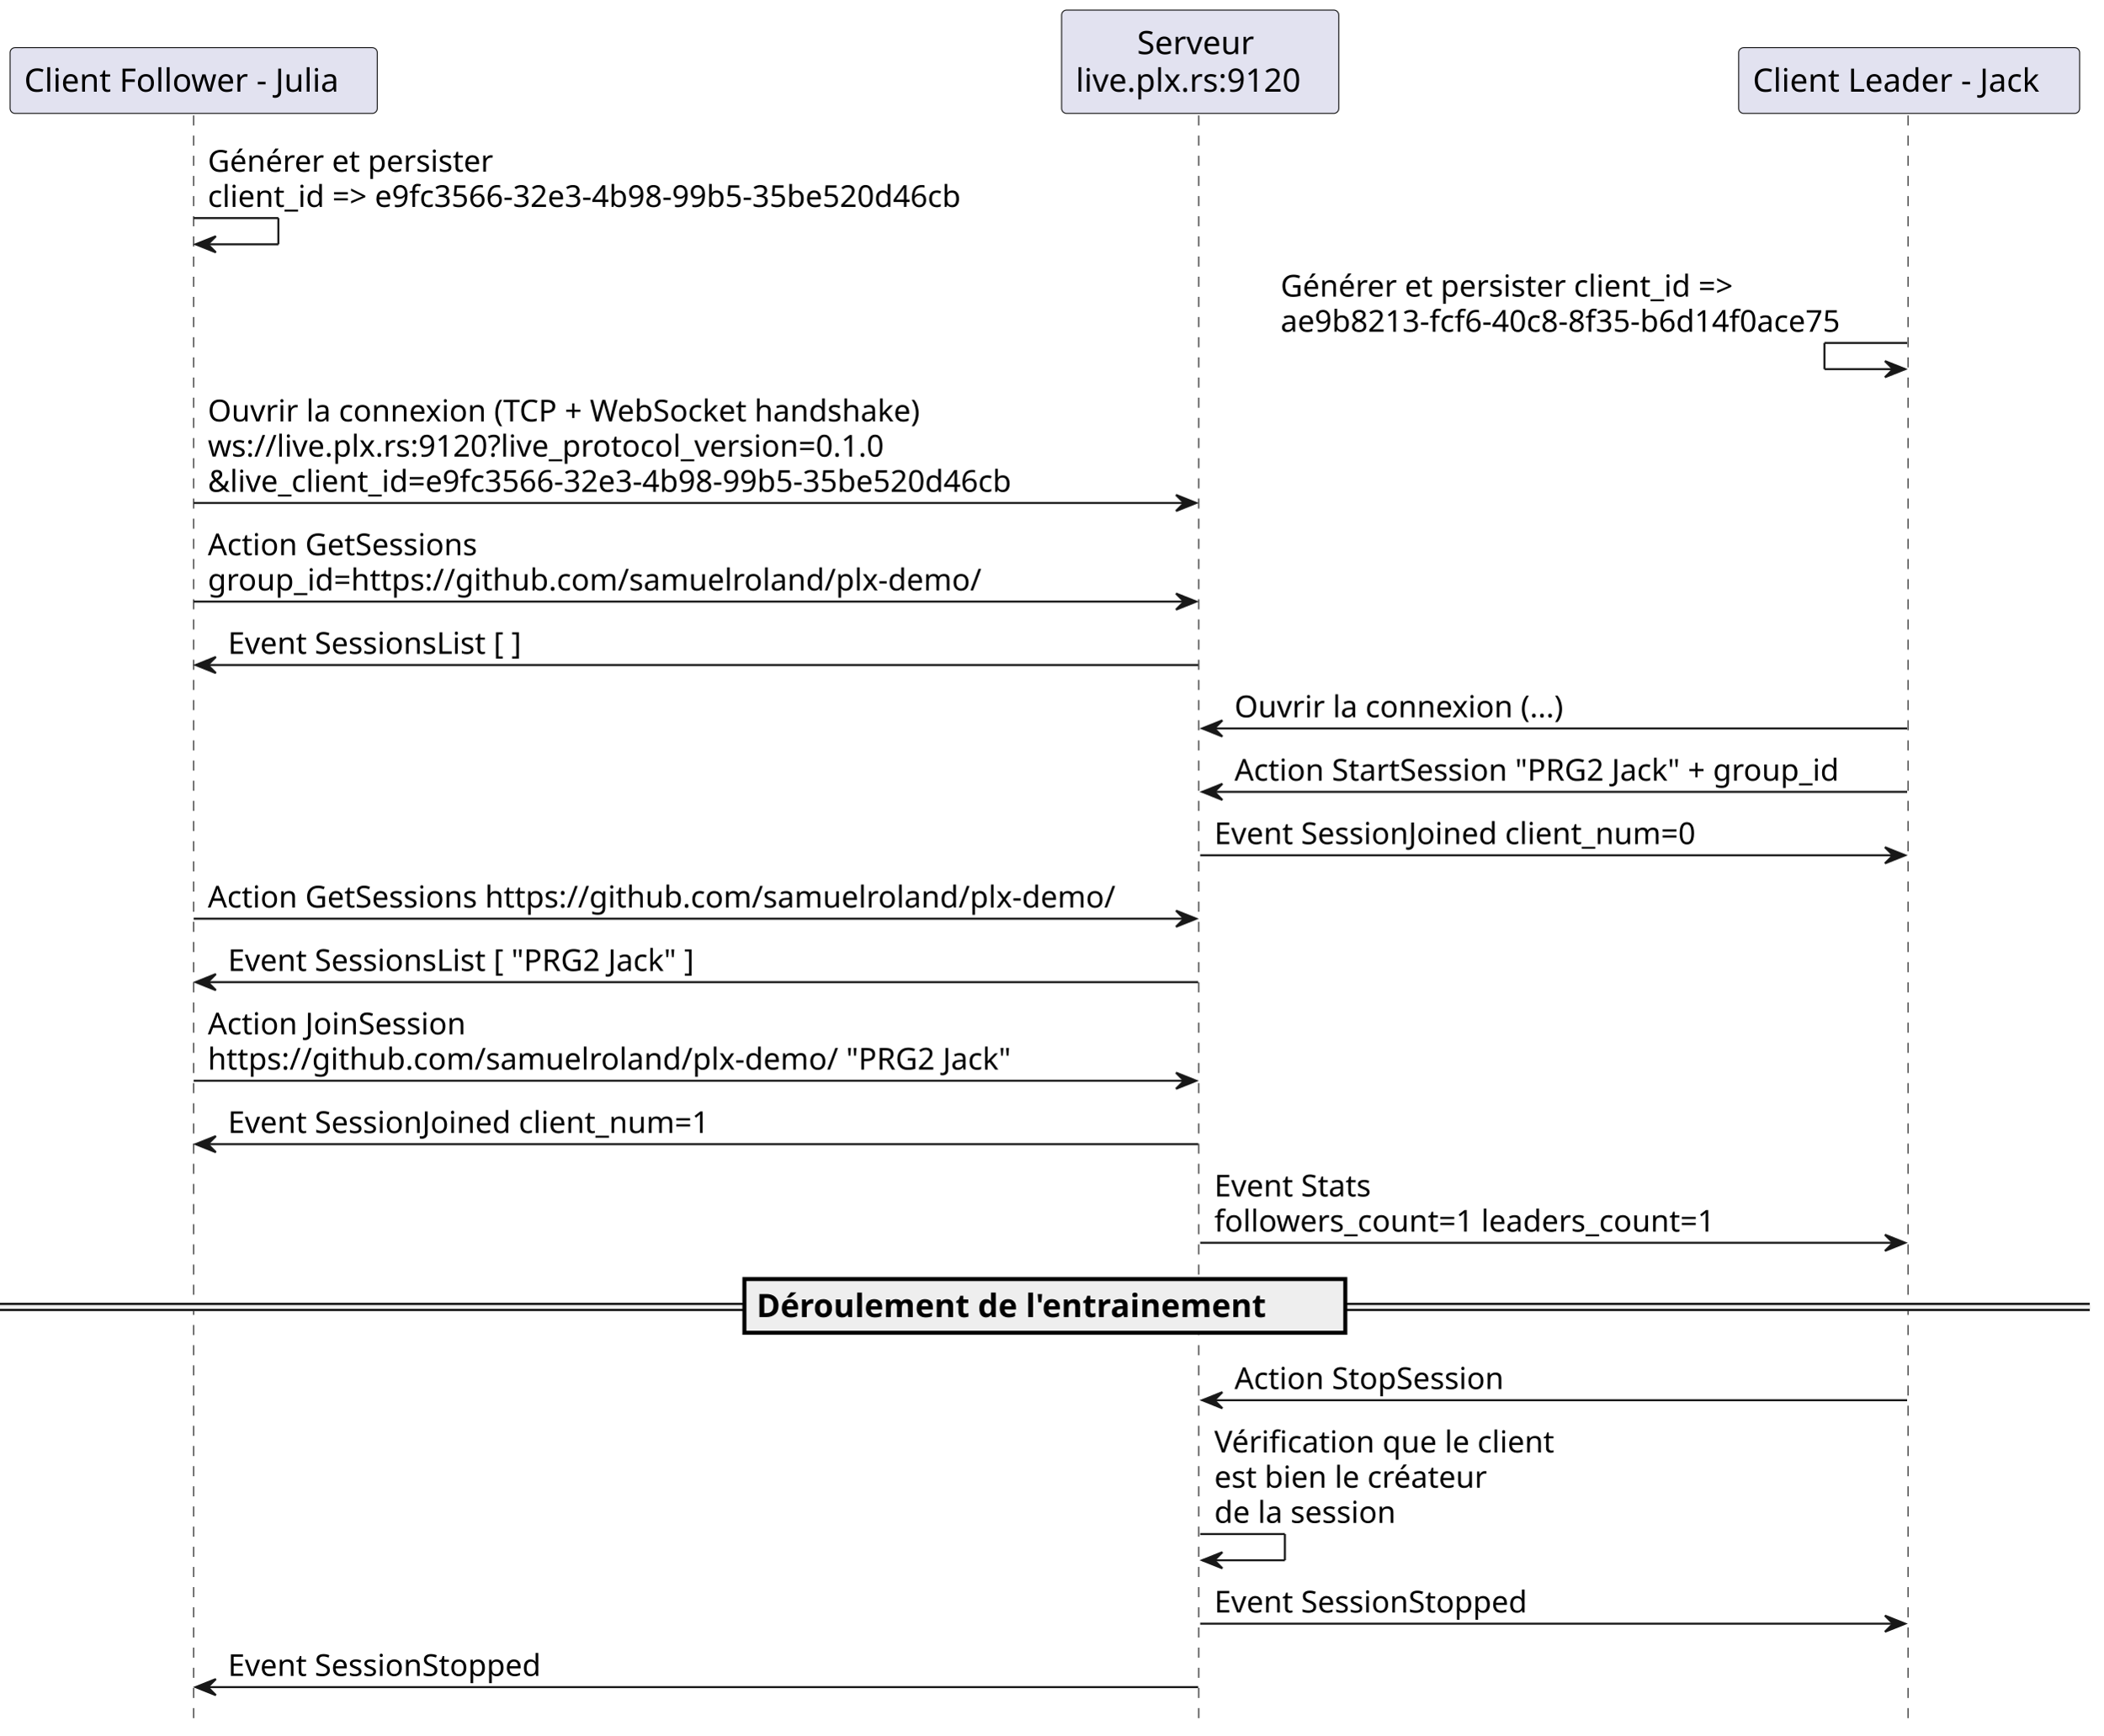
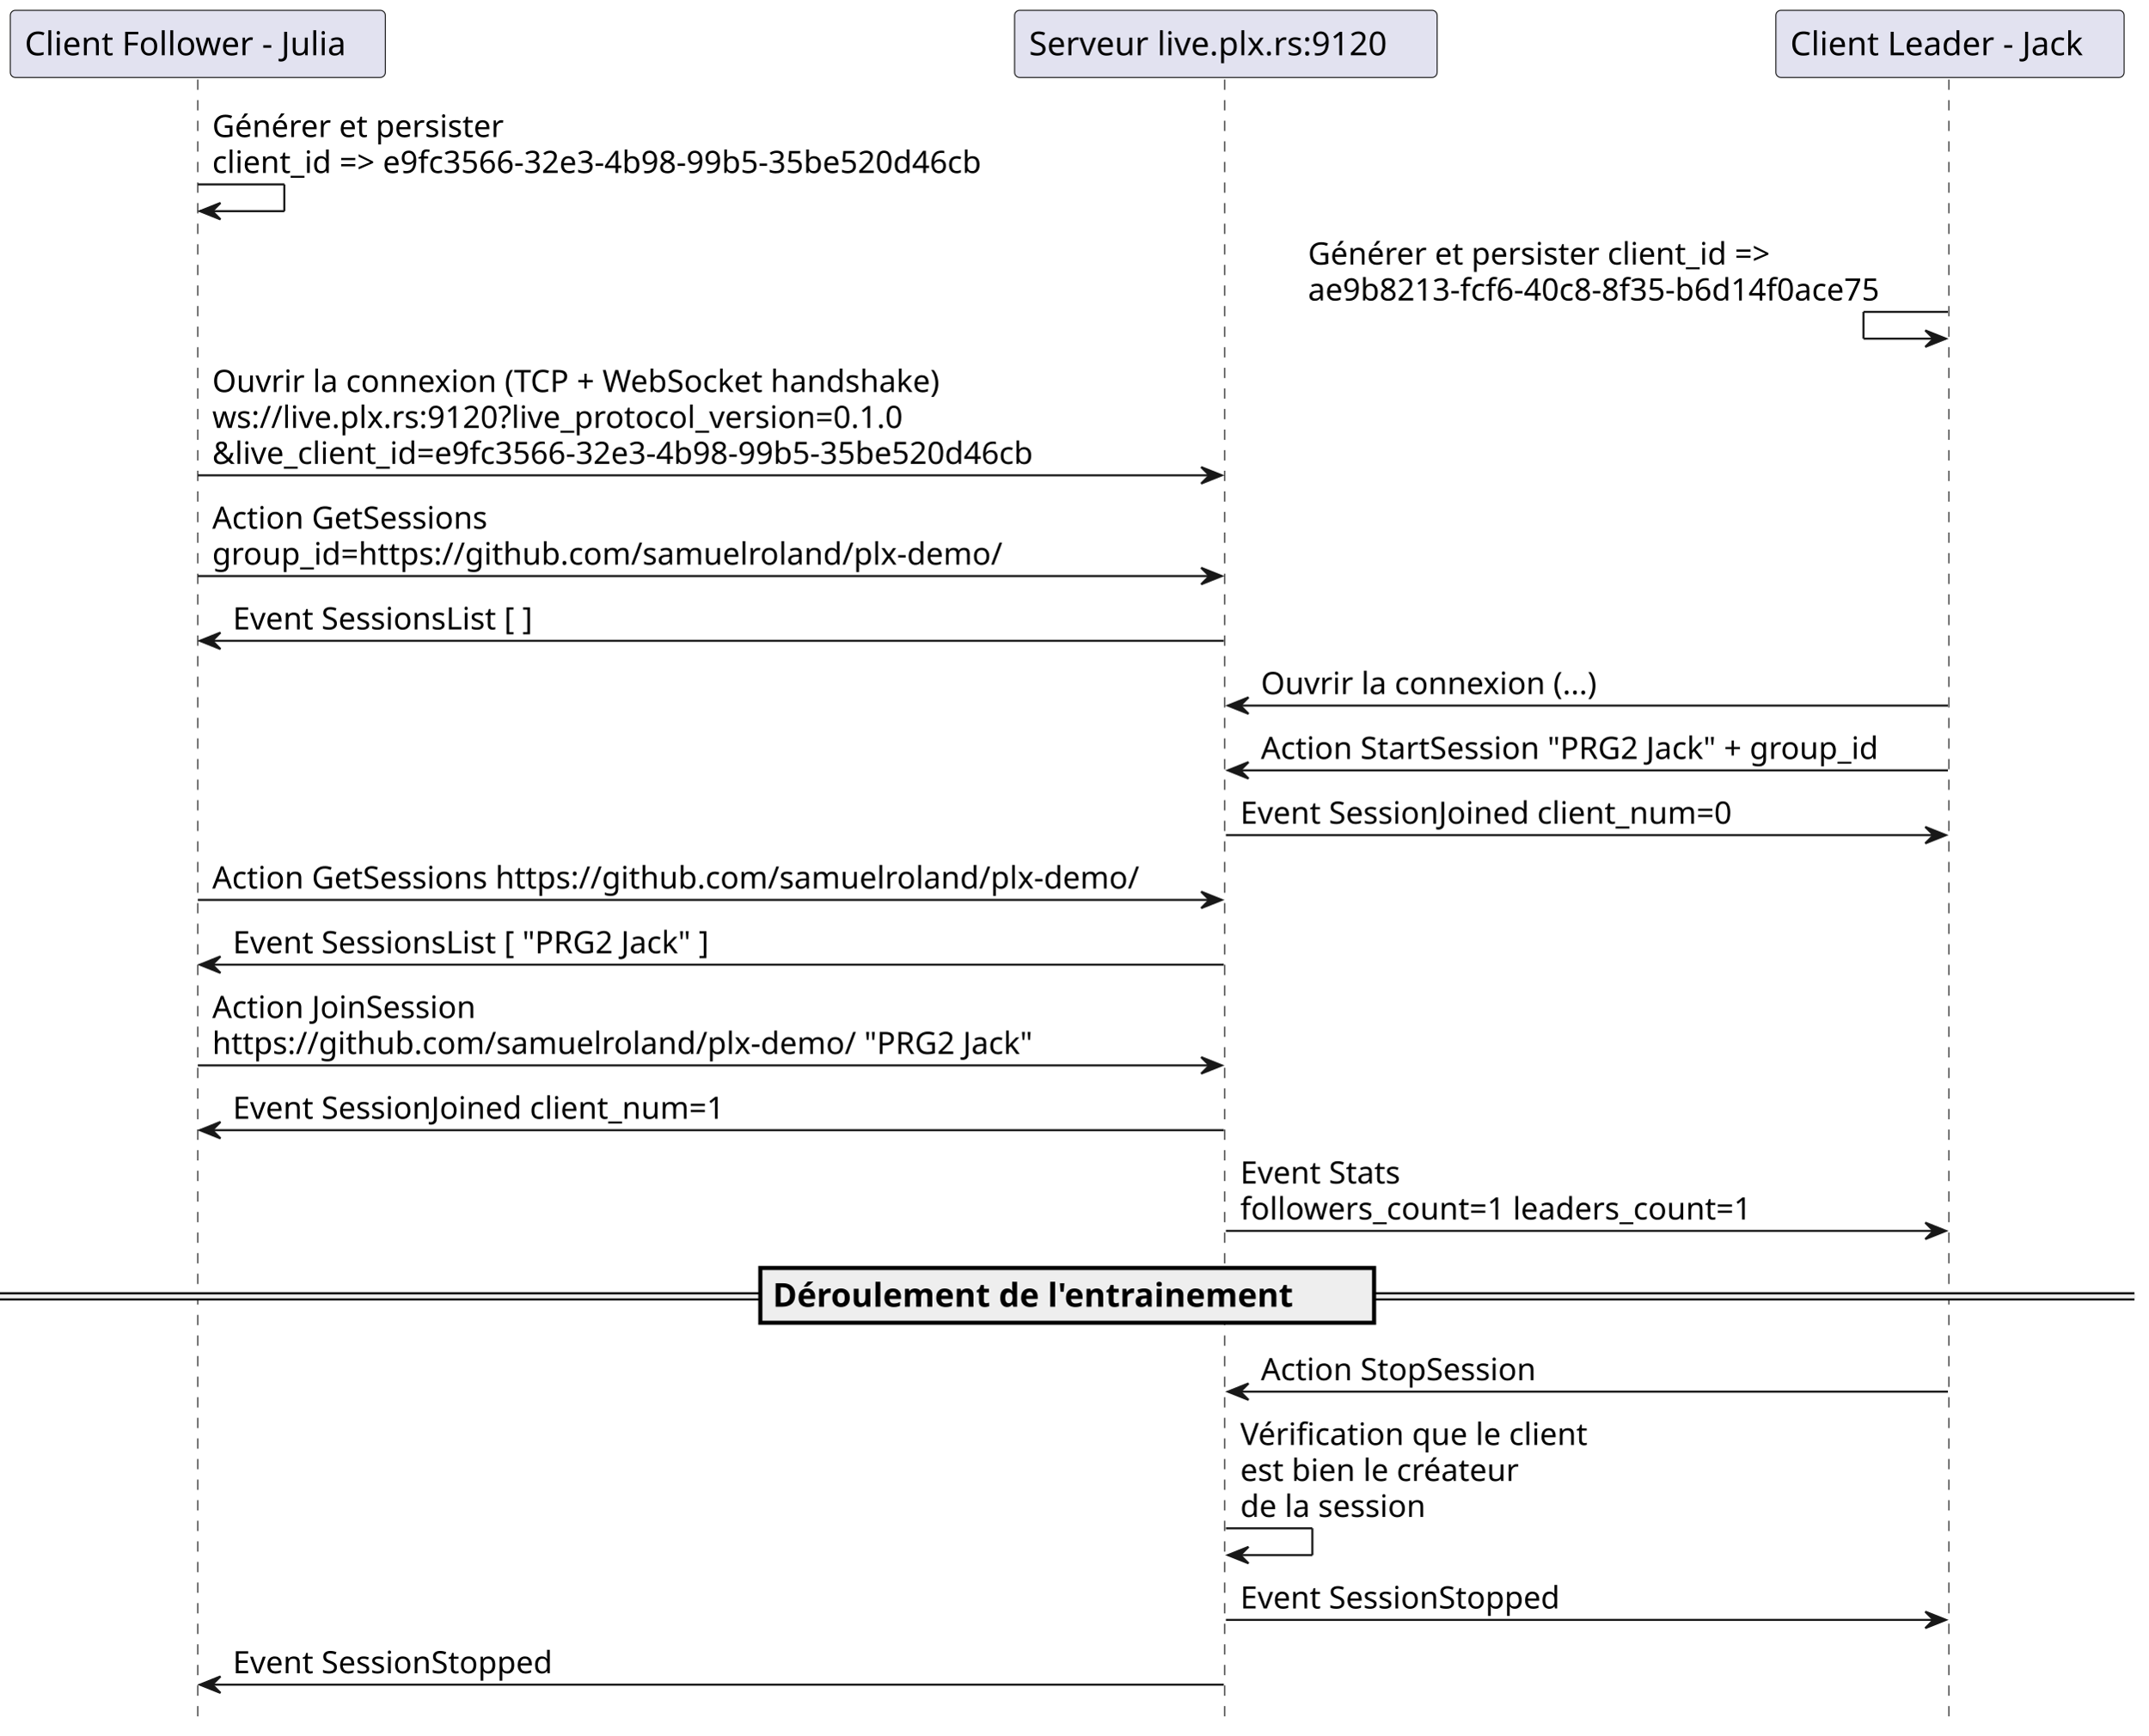
- <svg xmlns="http://www.w3.org/2000/svg" contentStyleType="text/css" height="861px" preserveAspectRatio="none" style="width:1043px;height:861px;background:#FFFFFF;" version="1.1" viewBox="0 0 1043 861" width="1043px" zoomAndPan="magnify">
+ <svg xmlns="http://www.w3.org/2000/svg" contentStyleType="text/css" height="843px" preserveAspectRatio="none" style="width:1043px;height:843px;background:#FFFFFF;" version="1.1" viewBox="0 0 1043 843" width="1043px" zoomAndPan="magnify">
  <defs />
  <g>
-     <line style="stroke:#181818;stroke-width:0.5;stroke-dasharray:5.0,5.0;" x1="96" x2="96" y1="57.25" y2="854.859" />
-     <line style="stroke:#181818;stroke-width:0.5;stroke-dasharray:5.0,5.0;" x1="594.475" x2="594.475" y1="57.25" y2="854.859" />
-     <line style="stroke:#181818;stroke-width:0.5;stroke-dasharray:5.0,5.0;" x1="946.26" x2="946.26" y1="57.25" y2="854.859" />
-     <rect fill="#E2E2F0" height="32.625" rx="2.5" ry="2.5" style="stroke:#181818;stroke-width:0.5;" width="182.086" x="5" y="23.625" />
-     <text fill="#000000" font-family="sans-serif" font-size="16" lengthAdjust="spacing" textLength="168.086" x="12" y="45.477">Client Follower - Julia</text>
-     <rect fill="#E2E2F0" height="51.25" rx="2.5" ry="2.5" style="stroke:#181818;stroke-width:0.5;" width="137.469" x="526.475" y="5" />
-     <text fill="#000000" font-family="sans-serif" font-size="16" lengthAdjust="spacing" textLength="62.609" x="563.904" y="26.852">Serveur</text>
-     <text fill="#000000" font-family="sans-serif" font-size="16" lengthAdjust="spacing" textLength="123.469" x="533.475" y="45.477">live.plx.rs:9120</text>
-     <rect fill="#E2E2F0" height="32.625" rx="2.5" ry="2.5" style="stroke:#181818;stroke-width:0.5;" width="169.078" x="862.26" y="23.625" />
-     <text fill="#000000" font-family="sans-serif" font-size="16" lengthAdjust="spacing" textLength="155.078" x="869.26" y="45.477">Client Leader - Jack</text>
-     <line style="stroke:#181818;stroke-width:1.0;" x1="96.043" x2="138.043" y1="108.172" y2="108.172" />
-     <line style="stroke:#181818;stroke-width:1.0;" x1="138.043" x2="138.043" y1="108.172" y2="121.172" />
-     <line style="stroke:#181818;stroke-width:1.0;" x1="97.043" x2="138.043" y1="121.172" y2="121.172" />
-     <polygon fill="#181818" points="107.043,117.172,97.043,121.172,107.043,125.172,103.043,121.172" style="stroke:#181818;stroke-width:1.0;" />
-     <text fill="#000000" font-family="sans-serif" font-size="15" lengthAdjust="spacing" textLength="151.787" x="103.043" y="85.173">Générer et persister</text>
-     <text fill="#000000" font-family="sans-serif" font-size="15" lengthAdjust="spacing" textLength="416.191" x="103.043" y="102.634">client_id =&gt; e9fc3566-32e3-4b98-99b5-35be520d46cb</text>
-     <line style="stroke:#181818;stroke-width:1.0;" x1="904.799" x2="945.799" y1="170.094" y2="170.094" />
-     <line style="stroke:#181818;stroke-width:1.0;" x1="904.799" x2="904.799" y1="170.094" y2="183.094" />
-     <line style="stroke:#181818;stroke-width:1.0;" x1="904.799" x2="944.799" y1="183.094" y2="183.094" />
-     <polygon fill="#181818" points="934.799,179.094,944.799,183.094,934.799,187.094,938.799,183.094" style="stroke:#181818;stroke-width:1.0;" />
-     <text fill="#000000" font-family="sans-serif" font-size="15" lengthAdjust="spacing" textLength="248.848" x="635.097" y="147.095">Générer et persister client_id =&gt;</text>
-     <text fill="#000000" font-family="sans-serif" font-size="15" lengthAdjust="spacing" textLength="304.702" x="635.097" y="164.556">ae9b8213-fcf6-40c8-8f35-b6d14f0ace75</text>
-     <polygon fill="#181818" points="583.209,245.477,593.209,249.477,583.209,253.477,587.209,249.477" style="stroke:#181818;stroke-width:1.0;" />
-     <line style="stroke:#181818;stroke-width:1.0;" x1="96.043" x2="589.209" y1="249.477" y2="249.477" />
-     <text fill="#000000" font-family="sans-serif" font-size="15" lengthAdjust="spacing" textLength="385.488" x="103.043" y="209.017">Ouvrir la connexion (TCP + WebSocket handshake)</text>
-     <text fill="#000000" font-family="sans-serif" font-size="15" lengthAdjust="spacing" textLength="367.588" x="103.043" y="226.478">ws://live.plx.rs:9120?live_protocol_version=0.1.0</text>
-     <text fill="#000000" font-family="sans-serif" font-size="15" lengthAdjust="spacing" textLength="439.724" x="103.043" y="243.939">&amp;live_client_id=e9fc3566-32e3-4b98-99b5-35be520d46cb</text>
-     <polygon fill="#181818" points="583.209,294.398,593.209,298.398,583.209,302.398,587.209,298.398" style="stroke:#181818;stroke-width:1.0;" />
-     <line style="stroke:#181818;stroke-width:1.0;" x1="96.043" x2="589.209" y1="298.398" y2="298.398" />
-     <text fill="#000000" font-family="sans-serif" font-size="15" lengthAdjust="spacing" textLength="143.789" x="103.043" y="275.4">Action GetSessions</text>
-     <text fill="#000000" font-family="sans-serif" font-size="15" lengthAdjust="spacing" textLength="404.26" x="103.043" y="292.861">group_id=https://github.com/samuelroland/plx-demo/</text>
-     <polygon fill="#181818" points="107.043,325.859,97.043,329.859,107.043,333.859,103.043,329.859" style="stroke:#181818;stroke-width:1.0;" />
-     <line style="stroke:#181818;stroke-width:1.0;" x1="101.043" x2="594.209" y1="329.859" y2="329.859" />
-     <text fill="#000000" font-family="sans-serif" font-size="15" lengthAdjust="spacing" textLength="165.015" x="113.043" y="324.322">Event SessionsList [  ]</text>
-     <polygon fill="#181818" points="606.209,357.32,596.209,361.32,606.209,365.32,602.209,361.32" style="stroke:#181818;stroke-width:1.0;" />
-     <line style="stroke:#181818;stroke-width:1.0;" x1="600.209" x2="945.799" y1="361.32" y2="361.32" />
-     <text fill="#000000" font-family="sans-serif" font-size="15" lengthAdjust="spacing" textLength="177.759" x="612.209" y="355.783">Ouvrir la connexion (...)</text>
-     <polygon fill="#181818" points="606.209,388.781,596.209,392.781,606.209,396.781,602.209,392.781" style="stroke:#181818;stroke-width:1.0;" />
-     <line style="stroke:#181818;stroke-width:1.0;" x1="600.209" x2="945.799" y1="392.781" y2="392.781" />
-     <text fill="#000000" font-family="sans-serif" font-size="15" lengthAdjust="spacing" textLength="327.59" x="612.209" y="387.244">Action StartSession "PRG2 Jack" + group_id</text>
-     <polygon fill="#181818" points="934.799,420.242,944.799,424.242,934.799,428.242,938.799,424.242" style="stroke:#181818;stroke-width:1.0;" />
-     <line style="stroke:#181818;stroke-width:1.0;" x1="595.209" x2="940.799" y1="424.242" y2="424.242" />
-     <text fill="#000000" font-family="sans-serif" font-size="15" lengthAdjust="spacing" textLength="260.2" x="602.209" y="418.705">Event SessionJoined client_num=0</text>
-     <polygon fill="#181818" points="583.209,451.703,593.209,455.703,583.209,459.703,587.209,455.703" style="stroke:#181818;stroke-width:1.0;" />
-     <line style="stroke:#181818;stroke-width:1.0;" x1="96.043" x2="589.209" y1="455.703" y2="455.703" />
-     <text fill="#000000" font-family="sans-serif" font-size="15" lengthAdjust="spacing" textLength="475.166" x="103.043" y="450.166">Action GetSessions https://github.com/samuelroland/plx-demo/</text>
-     <polygon fill="#181818" points="107.043,483.164,97.043,487.164,107.043,491.164,103.043,487.164" style="stroke:#181818;stroke-width:1.0;" />
-     <line style="stroke:#181818;stroke-width:1.0;" x1="101.043" x2="594.209" y1="487.164" y2="487.164" />
-     <text fill="#000000" font-family="sans-serif" font-size="15" lengthAdjust="spacing" textLength="254.766" x="113.043" y="481.627">Event SessionsList [ "PRG2 Jack" ]</text>
-     <polygon fill="#181818" points="583.209,532.086,593.209,536.086,583.209,540.086,587.209,536.086" style="stroke:#181818;stroke-width:1.0;" />
-     <line style="stroke:#181818;stroke-width:1.0;" x1="96.043" x2="589.209" y1="536.086" y2="536.086" />
-     <text fill="#000000" font-family="sans-serif" font-size="15" lengthAdjust="spacing" textLength="136.516" x="103.043" y="513.087">Action JoinSession</text>
-     <text fill="#000000" font-family="sans-serif" font-size="15" lengthAdjust="spacing" textLength="421.128" x="103.043" y="530.548">https://github.com/samuelroland/plx-demo/ "PRG2 Jack"</text>
-     <polygon fill="#181818" points="107.043,563.547,97.043,567.547,107.043,571.547,103.043,567.547" style="stroke:#181818;stroke-width:1.0;" />
-     <line style="stroke:#181818;stroke-width:1.0;" x1="101.043" x2="594.209" y1="567.547" y2="567.547" />
-     <text fill="#000000" font-family="sans-serif" font-size="15" lengthAdjust="spacing" textLength="260.2" x="113.043" y="562.009">Event SessionJoined client_num=1</text>
-     <polygon fill="#181818" points="934.799,612.469,944.799,616.469,934.799,620.469,938.799,616.469" style="stroke:#181818;stroke-width:1.0;" />
-     <line style="stroke:#181818;stroke-width:1.0;" x1="595.209" x2="940.799" y1="616.469" y2="616.469" />
-     <text fill="#000000" font-family="sans-serif" font-size="15" lengthAdjust="spacing" textLength="86.03" x="602.209" y="593.47">Event Stats</text>
-     <text fill="#000000" font-family="sans-serif" font-size="15" lengthAdjust="spacing" textLength="271.399" x="602.209" y="610.931">followers_count=1 leaders_count=1</text>
-     <rect fill="#EEEEEE" height="3" style="stroke:#EEEEEE;stroke-width:1.0;" width="1036.338" x="0" y="646.781" />
-     <line style="stroke:#000000;stroke-width:1.0;" x1="0" x2="1036.338" y1="646.781" y2="646.781" />
-     <line style="stroke:#000000;stroke-width:1.0;" x1="0" x2="1036.338" y1="649.781" y2="649.781" />
-     <rect fill="#EEEEEE" height="26.625" style="stroke:#000000;stroke-width:2.0;" width="298" x="369.169" y="634.469" />
-     <text fill="#000000" font-family="sans-serif" font-size="16" font-weight="bold" lengthAdjust="spacing" textLength="284" x="375.169" y="653.32">Déroulement de l'entrainement</text>
-     <polygon fill="#181818" points="606.209,690.555,596.209,694.555,606.209,698.555,602.209,694.555" style="stroke:#181818;stroke-width:1.0;" />
-     <line style="stroke:#181818;stroke-width:1.0;" x1="600.209" x2="945.799" y1="694.555" y2="694.555" />
-     <text fill="#000000" font-family="sans-serif" font-size="15" lengthAdjust="spacing" textLength="143.342" x="612.209" y="689.017">Action StopSession</text>
-     <line style="stroke:#181818;stroke-width:1.0;" x1="595.209" x2="637.209" y1="760.938" y2="760.938" />
-     <line style="stroke:#181818;stroke-width:1.0;" x1="637.209" x2="637.209" y1="760.938" y2="773.938" />
-     <line style="stroke:#181818;stroke-width:1.0;" x1="596.209" x2="637.209" y1="773.938" y2="773.938" />
-     <polygon fill="#181818" points="606.209,769.938,596.209,773.938,606.209,777.938,602.209,773.938" style="stroke:#181818;stroke-width:1.0;" />
-     <text fill="#000000" font-family="sans-serif" font-size="15" lengthAdjust="spacing" textLength="182.6" x="602.209" y="720.478">Vérification que le client</text>
-     <text fill="#000000" font-family="sans-serif" font-size="15" lengthAdjust="spacing" textLength="146.667" x="602.209" y="737.939">est bien le créateur</text>
-     <text fill="#000000" font-family="sans-serif" font-size="15" lengthAdjust="spacing" textLength="97.17" x="602.209" y="755.4">de la session</text>
-     <polygon fill="#181818" points="934.799,801.398,944.799,805.398,934.799,809.398,938.799,805.398" style="stroke:#181818;stroke-width:1.0;" />
-     <line style="stroke:#181818;stroke-width:1.0;" x1="595.209" x2="940.799" y1="805.398" y2="805.398" />
-     <text fill="#000000" font-family="sans-serif" font-size="15" lengthAdjust="spacing" textLength="167.344" x="602.209" y="799.861">Event SessionStopped</text>
-     <polygon fill="#181818" points="107.043,832.859,97.043,836.859,107.043,840.859,103.043,836.859" style="stroke:#181818;stroke-width:1.0;" />
-     <line style="stroke:#181818;stroke-width:1.0;" x1="101.043" x2="594.209" y1="836.859" y2="836.859" />
-     <text fill="#000000" font-family="sans-serif" font-size="15" lengthAdjust="spacing" textLength="167.344" x="113.043" y="831.322">Event SessionStopped</text>
+     <line style="stroke:#181818;stroke-width:0.5;stroke-dasharray:5.0,5.0;" x1="96" x2="96" y1="38.625" y2="836.234" />
+     <line style="stroke:#181818;stroke-width:0.5;stroke-dasharray:5.0,5.0;" x1="594.627" x2="594.627" y1="38.625" y2="836.234" />
+     <line style="stroke:#181818;stroke-width:0.5;stroke-dasharray:5.0,5.0;" x1="946.26" x2="946.26" y1="38.625" y2="836.234" />
+     <rect fill="#E2E2F0" height="32.625" rx="2.5" ry="2.5" style="stroke:#181818;stroke-width:0.5;" width="182.086" x="5" y="5" />
+     <text fill="#000000" font-family="sans-serif" font-size="16" lengthAdjust="spacing" textLength="168.086" x="12" y="26.852">Client Follower - Julia</text>
+     <rect fill="#E2E2F0" height="32.625" rx="2.5" ry="2.5" style="stroke:#181818;stroke-width:0.5;" width="205.164" x="492.627" y="5" />
+     <text fill="#000000" font-family="sans-serif" font-size="16" lengthAdjust="spacing" textLength="191.164" x="499.627" y="26.852">Serveur live.plx.rs:9120</text>
+     <rect fill="#E2E2F0" height="32.625" rx="2.5" ry="2.5" style="stroke:#181818;stroke-width:0.5;" width="169.078" x="862.26" y="5" />
+     <text fill="#000000" font-family="sans-serif" font-size="16" lengthAdjust="spacing" textLength="155.078" x="869.26" y="26.852">Client Leader - Jack</text>
+     <line style="stroke:#181818;stroke-width:1.0;" x1="96.043" x2="138.043" y1="89.547" y2="89.547" />
+     <line style="stroke:#181818;stroke-width:1.0;" x1="138.043" x2="138.043" y1="89.547" y2="102.547" />
+     <line style="stroke:#181818;stroke-width:1.0;" x1="97.043" x2="138.043" y1="102.547" y2="102.547" />
+     <polygon fill="#181818" points="107.043,98.547,97.043,102.547,107.043,106.547,103.043,102.547" style="stroke:#181818;stroke-width:1.0;" />
+     <text fill="#000000" font-family="sans-serif" font-size="15" lengthAdjust="spacing" textLength="151.787" x="103.043" y="66.548">Générer et persister</text>
+     <text fill="#000000" font-family="sans-serif" font-size="15" lengthAdjust="spacing" textLength="416.191" x="103.043" y="84.009">client_id =&gt; e9fc3566-32e3-4b98-99b5-35be520d46cb</text>
+     <line style="stroke:#181818;stroke-width:1.0;" x1="904.799" x2="945.799" y1="151.469" y2="151.469" />
+     <line style="stroke:#181818;stroke-width:1.0;" x1="904.799" x2="904.799" y1="151.469" y2="164.469" />
+     <line style="stroke:#181818;stroke-width:1.0;" x1="904.799" x2="944.799" y1="164.469" y2="164.469" />
+     <polygon fill="#181818" points="934.799,160.469,944.799,164.469,934.799,168.469,938.799,164.469" style="stroke:#181818;stroke-width:1.0;" />
+     <text fill="#000000" font-family="sans-serif" font-size="15" lengthAdjust="spacing" textLength="248.848" x="635.097" y="128.47">Générer et persister client_id =&gt;</text>
+     <text fill="#000000" font-family="sans-serif" font-size="15" lengthAdjust="spacing" textLength="304.702" x="635.097" y="145.931">ae9b8213-fcf6-40c8-8f35-b6d14f0ace75</text>
+     <polygon fill="#181818" points="583.209,226.852,593.209,230.852,583.209,234.852,587.209,230.852" style="stroke:#181818;stroke-width:1.0;" />
+     <line style="stroke:#181818;stroke-width:1.0;" x1="96.043" x2="589.209" y1="230.852" y2="230.852" />
+     <text fill="#000000" font-family="sans-serif" font-size="15" lengthAdjust="spacing" textLength="385.488" x="103.043" y="190.392">Ouvrir la connexion (TCP + WebSocket handshake)</text>
+     <text fill="#000000" font-family="sans-serif" font-size="15" lengthAdjust="spacing" textLength="367.588" x="103.043" y="207.853">ws://live.plx.rs:9120?live_protocol_version=0.1.0</text>
+     <text fill="#000000" font-family="sans-serif" font-size="15" lengthAdjust="spacing" textLength="439.724" x="103.043" y="225.314">&amp;live_client_id=e9fc3566-32e3-4b98-99b5-35be520d46cb</text>
+     <polygon fill="#181818" points="583.209,275.773,593.209,279.773,583.209,283.773,587.209,279.773" style="stroke:#181818;stroke-width:1.0;" />
+     <line style="stroke:#181818;stroke-width:1.0;" x1="96.043" x2="589.209" y1="279.773" y2="279.773" />
+     <text fill="#000000" font-family="sans-serif" font-size="15" lengthAdjust="spacing" textLength="143.789" x="103.043" y="256.775">Action GetSessions</text>
+     <text fill="#000000" font-family="sans-serif" font-size="15" lengthAdjust="spacing" textLength="404.26" x="103.043" y="274.236">group_id=https://github.com/samuelroland/plx-demo/</text>
+     <polygon fill="#181818" points="107.043,307.234,97.043,311.234,107.043,315.234,103.043,311.234" style="stroke:#181818;stroke-width:1.0;" />
+     <line style="stroke:#181818;stroke-width:1.0;" x1="101.043" x2="594.209" y1="311.234" y2="311.234" />
+     <text fill="#000000" font-family="sans-serif" font-size="15" lengthAdjust="spacing" textLength="165.015" x="113.043" y="305.697">Event SessionsList [  ]</text>
+     <polygon fill="#181818" points="606.209,338.695,596.209,342.695,606.209,346.695,602.209,342.695" style="stroke:#181818;stroke-width:1.0;" />
+     <line style="stroke:#181818;stroke-width:1.0;" x1="600.209" x2="945.799" y1="342.695" y2="342.695" />
+     <text fill="#000000" font-family="sans-serif" font-size="15" lengthAdjust="spacing" textLength="177.759" x="612.209" y="337.158">Ouvrir la connexion (...)</text>
+     <polygon fill="#181818" points="606.209,370.156,596.209,374.156,606.209,378.156,602.209,374.156" style="stroke:#181818;stroke-width:1.0;" />
+     <line style="stroke:#181818;stroke-width:1.0;" x1="600.209" x2="945.799" y1="374.156" y2="374.156" />
+     <text fill="#000000" font-family="sans-serif" font-size="15" lengthAdjust="spacing" textLength="327.59" x="612.209" y="368.619">Action StartSession "PRG2 Jack" + group_id</text>
+     <polygon fill="#181818" points="934.799,401.617,944.799,405.617,934.799,409.617,938.799,405.617" style="stroke:#181818;stroke-width:1.0;" />
+     <line style="stroke:#181818;stroke-width:1.0;" x1="595.209" x2="940.799" y1="405.617" y2="405.617" />
+     <text fill="#000000" font-family="sans-serif" font-size="15" lengthAdjust="spacing" textLength="260.2" x="602.209" y="400.08">Event SessionJoined client_num=0</text>
+     <polygon fill="#181818" points="583.209,433.078,593.209,437.078,583.209,441.078,587.209,437.078" style="stroke:#181818;stroke-width:1.0;" />
+     <line style="stroke:#181818;stroke-width:1.0;" x1="96.043" x2="589.209" y1="437.078" y2="437.078" />
+     <text fill="#000000" font-family="sans-serif" font-size="15" lengthAdjust="spacing" textLength="475.166" x="103.043" y="431.541">Action GetSessions https://github.com/samuelroland/plx-demo/</text>
+     <polygon fill="#181818" points="107.043,464.539,97.043,468.539,107.043,472.539,103.043,468.539" style="stroke:#181818;stroke-width:1.0;" />
+     <line style="stroke:#181818;stroke-width:1.0;" x1="101.043" x2="594.209" y1="468.539" y2="468.539" />
+     <text fill="#000000" font-family="sans-serif" font-size="15" lengthAdjust="spacing" textLength="254.766" x="113.043" y="463.002">Event SessionsList [ "PRG2 Jack" ]</text>
+     <polygon fill="#181818" points="583.209,513.461,593.209,517.461,583.209,521.461,587.209,517.461" style="stroke:#181818;stroke-width:1.0;" />
+     <line style="stroke:#181818;stroke-width:1.0;" x1="96.043" x2="589.209" y1="517.461" y2="517.461" />
+     <text fill="#000000" font-family="sans-serif" font-size="15" lengthAdjust="spacing" textLength="136.516" x="103.043" y="494.462">Action JoinSession</text>
+     <text fill="#000000" font-family="sans-serif" font-size="15" lengthAdjust="spacing" textLength="421.128" x="103.043" y="511.923">https://github.com/samuelroland/plx-demo/ "PRG2 Jack"</text>
+     <polygon fill="#181818" points="107.043,544.922,97.043,548.922,107.043,552.922,103.043,548.922" style="stroke:#181818;stroke-width:1.0;" />
+     <line style="stroke:#181818;stroke-width:1.0;" x1="101.043" x2="594.209" y1="548.922" y2="548.922" />
+     <text fill="#000000" font-family="sans-serif" font-size="15" lengthAdjust="spacing" textLength="260.2" x="113.043" y="543.384">Event SessionJoined client_num=1</text>
+     <polygon fill="#181818" points="934.799,593.844,944.799,597.844,934.799,601.844,938.799,597.844" style="stroke:#181818;stroke-width:1.0;" />
+     <line style="stroke:#181818;stroke-width:1.0;" x1="595.209" x2="940.799" y1="597.844" y2="597.844" />
+     <text fill="#000000" font-family="sans-serif" font-size="15" lengthAdjust="spacing" textLength="86.03" x="602.209" y="574.845">Event Stats</text>
+     <text fill="#000000" font-family="sans-serif" font-size="15" lengthAdjust="spacing" textLength="271.399" x="602.209" y="592.306">followers_count=1 leaders_count=1</text>
+     <rect fill="#EEEEEE" height="3" style="stroke:#EEEEEE;stroke-width:1.0;" width="1036.338" x="0" y="628.156" />
+     <line style="stroke:#000000;stroke-width:1.0;" x1="0" x2="1036.338" y1="628.156" y2="628.156" />
+     <line style="stroke:#000000;stroke-width:1.0;" x1="0" x2="1036.338" y1="631.156" y2="631.156" />
+     <rect fill="#EEEEEE" height="26.625" style="stroke:#000000;stroke-width:2.0;" width="298" x="369.169" y="615.844" />
+     <text fill="#000000" font-family="sans-serif" font-size="16" font-weight="bold" lengthAdjust="spacing" textLength="284" x="375.169" y="634.695">Déroulement de l'entrainement</text>
+     <polygon fill="#181818" points="606.209,671.93,596.209,675.93,606.209,679.93,602.209,675.93" style="stroke:#181818;stroke-width:1.0;" />
+     <line style="stroke:#181818;stroke-width:1.0;" x1="600.209" x2="945.799" y1="675.93" y2="675.93" />
+     <text fill="#000000" font-family="sans-serif" font-size="15" lengthAdjust="spacing" textLength="143.342" x="612.209" y="670.392">Action StopSession</text>
+     <line style="stroke:#181818;stroke-width:1.0;" x1="595.209" x2="637.209" y1="742.312" y2="742.312" />
+     <line style="stroke:#181818;stroke-width:1.0;" x1="637.209" x2="637.209" y1="742.312" y2="755.312" />
+     <line style="stroke:#181818;stroke-width:1.0;" x1="596.209" x2="637.209" y1="755.312" y2="755.312" />
+     <polygon fill="#181818" points="606.209,751.312,596.209,755.312,606.209,759.312,602.209,755.312" style="stroke:#181818;stroke-width:1.0;" />
+     <text fill="#000000" font-family="sans-serif" font-size="15" lengthAdjust="spacing" textLength="182.6" x="602.209" y="701.853">Vérification que le client</text>
+     <text fill="#000000" font-family="sans-serif" font-size="15" lengthAdjust="spacing" textLength="146.667" x="602.209" y="719.314">est bien le créateur</text>
+     <text fill="#000000" font-family="sans-serif" font-size="15" lengthAdjust="spacing" textLength="97.17" x="602.209" y="736.775">de la session</text>
+     <polygon fill="#181818" points="934.799,782.773,944.799,786.773,934.799,790.773,938.799,786.773" style="stroke:#181818;stroke-width:1.0;" />
+     <line style="stroke:#181818;stroke-width:1.0;" x1="595.209" x2="940.799" y1="786.773" y2="786.773" />
+     <text fill="#000000" font-family="sans-serif" font-size="15" lengthAdjust="spacing" textLength="167.344" x="602.209" y="781.236">Event SessionStopped</text>
+     <polygon fill="#181818" points="107.043,814.234,97.043,818.234,107.043,822.234,103.043,818.234" style="stroke:#181818;stroke-width:1.0;" />
+     <line style="stroke:#181818;stroke-width:1.0;" x1="101.043" x2="594.209" y1="818.234" y2="818.234" />
+     <text fill="#000000" font-family="sans-serif" font-size="15" lengthAdjust="spacing" textLength="167.344" x="113.043" y="812.697">Event SessionStopped</text>
  </g>
</svg>
